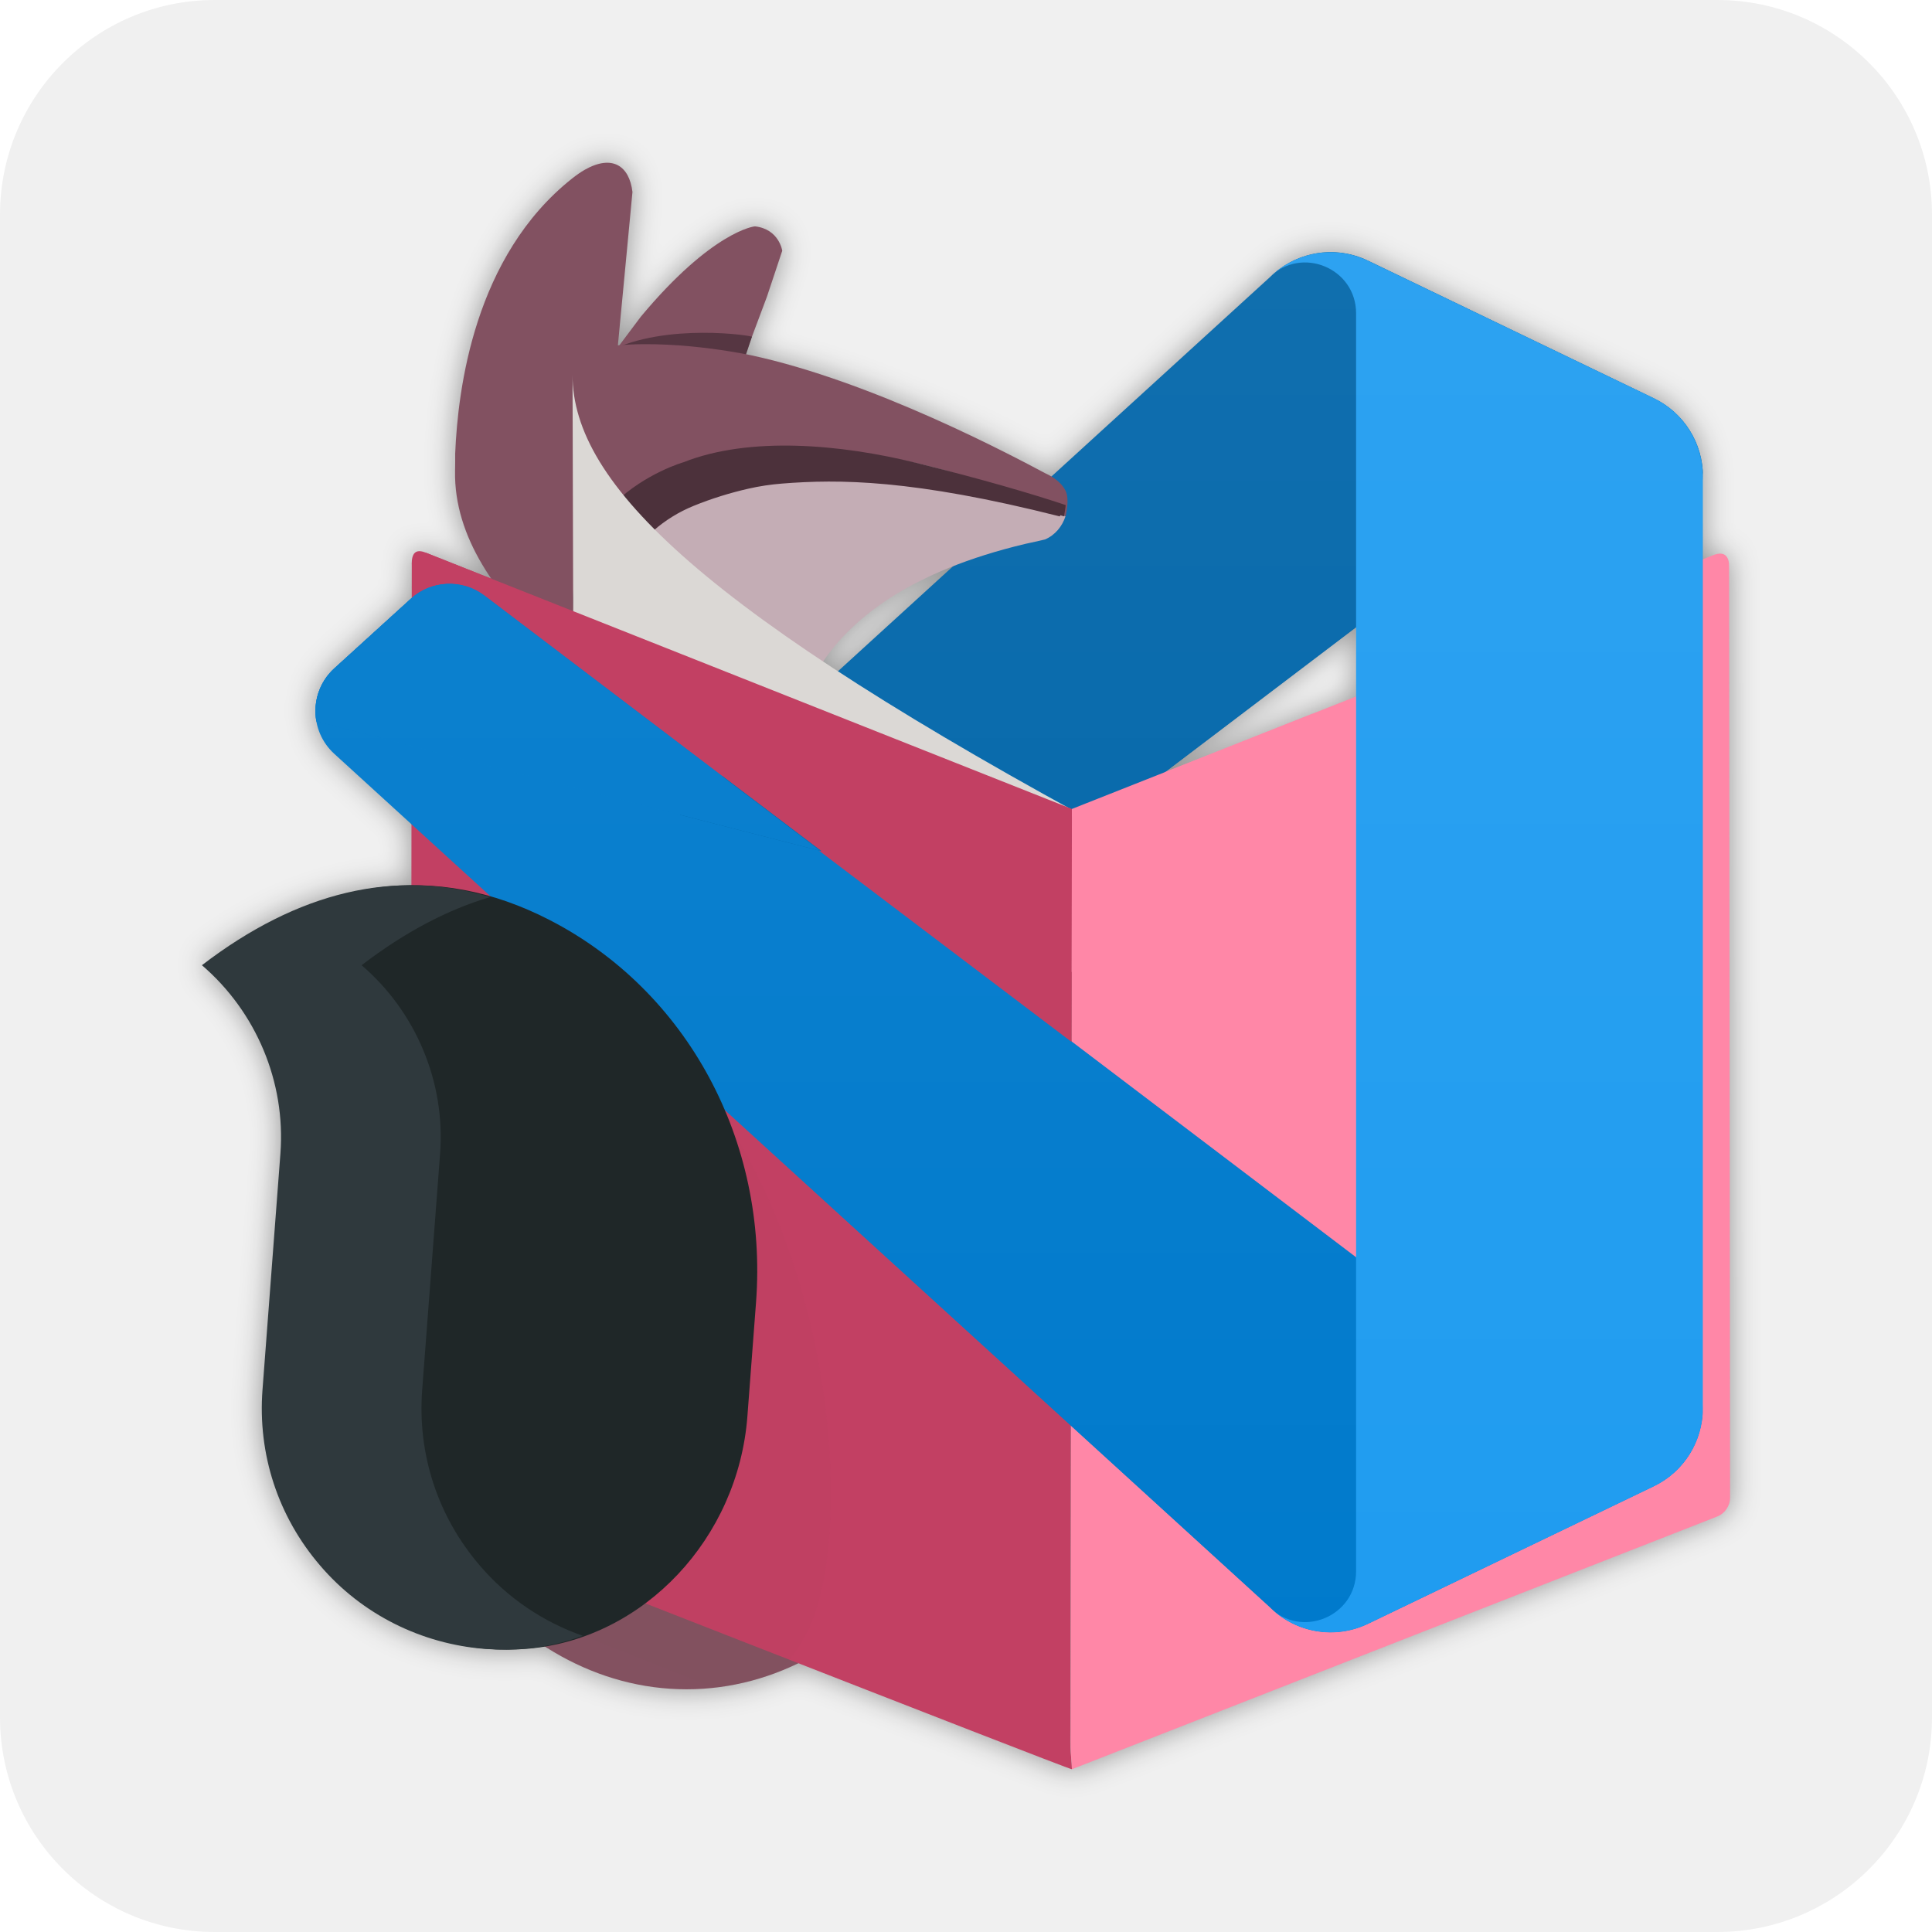
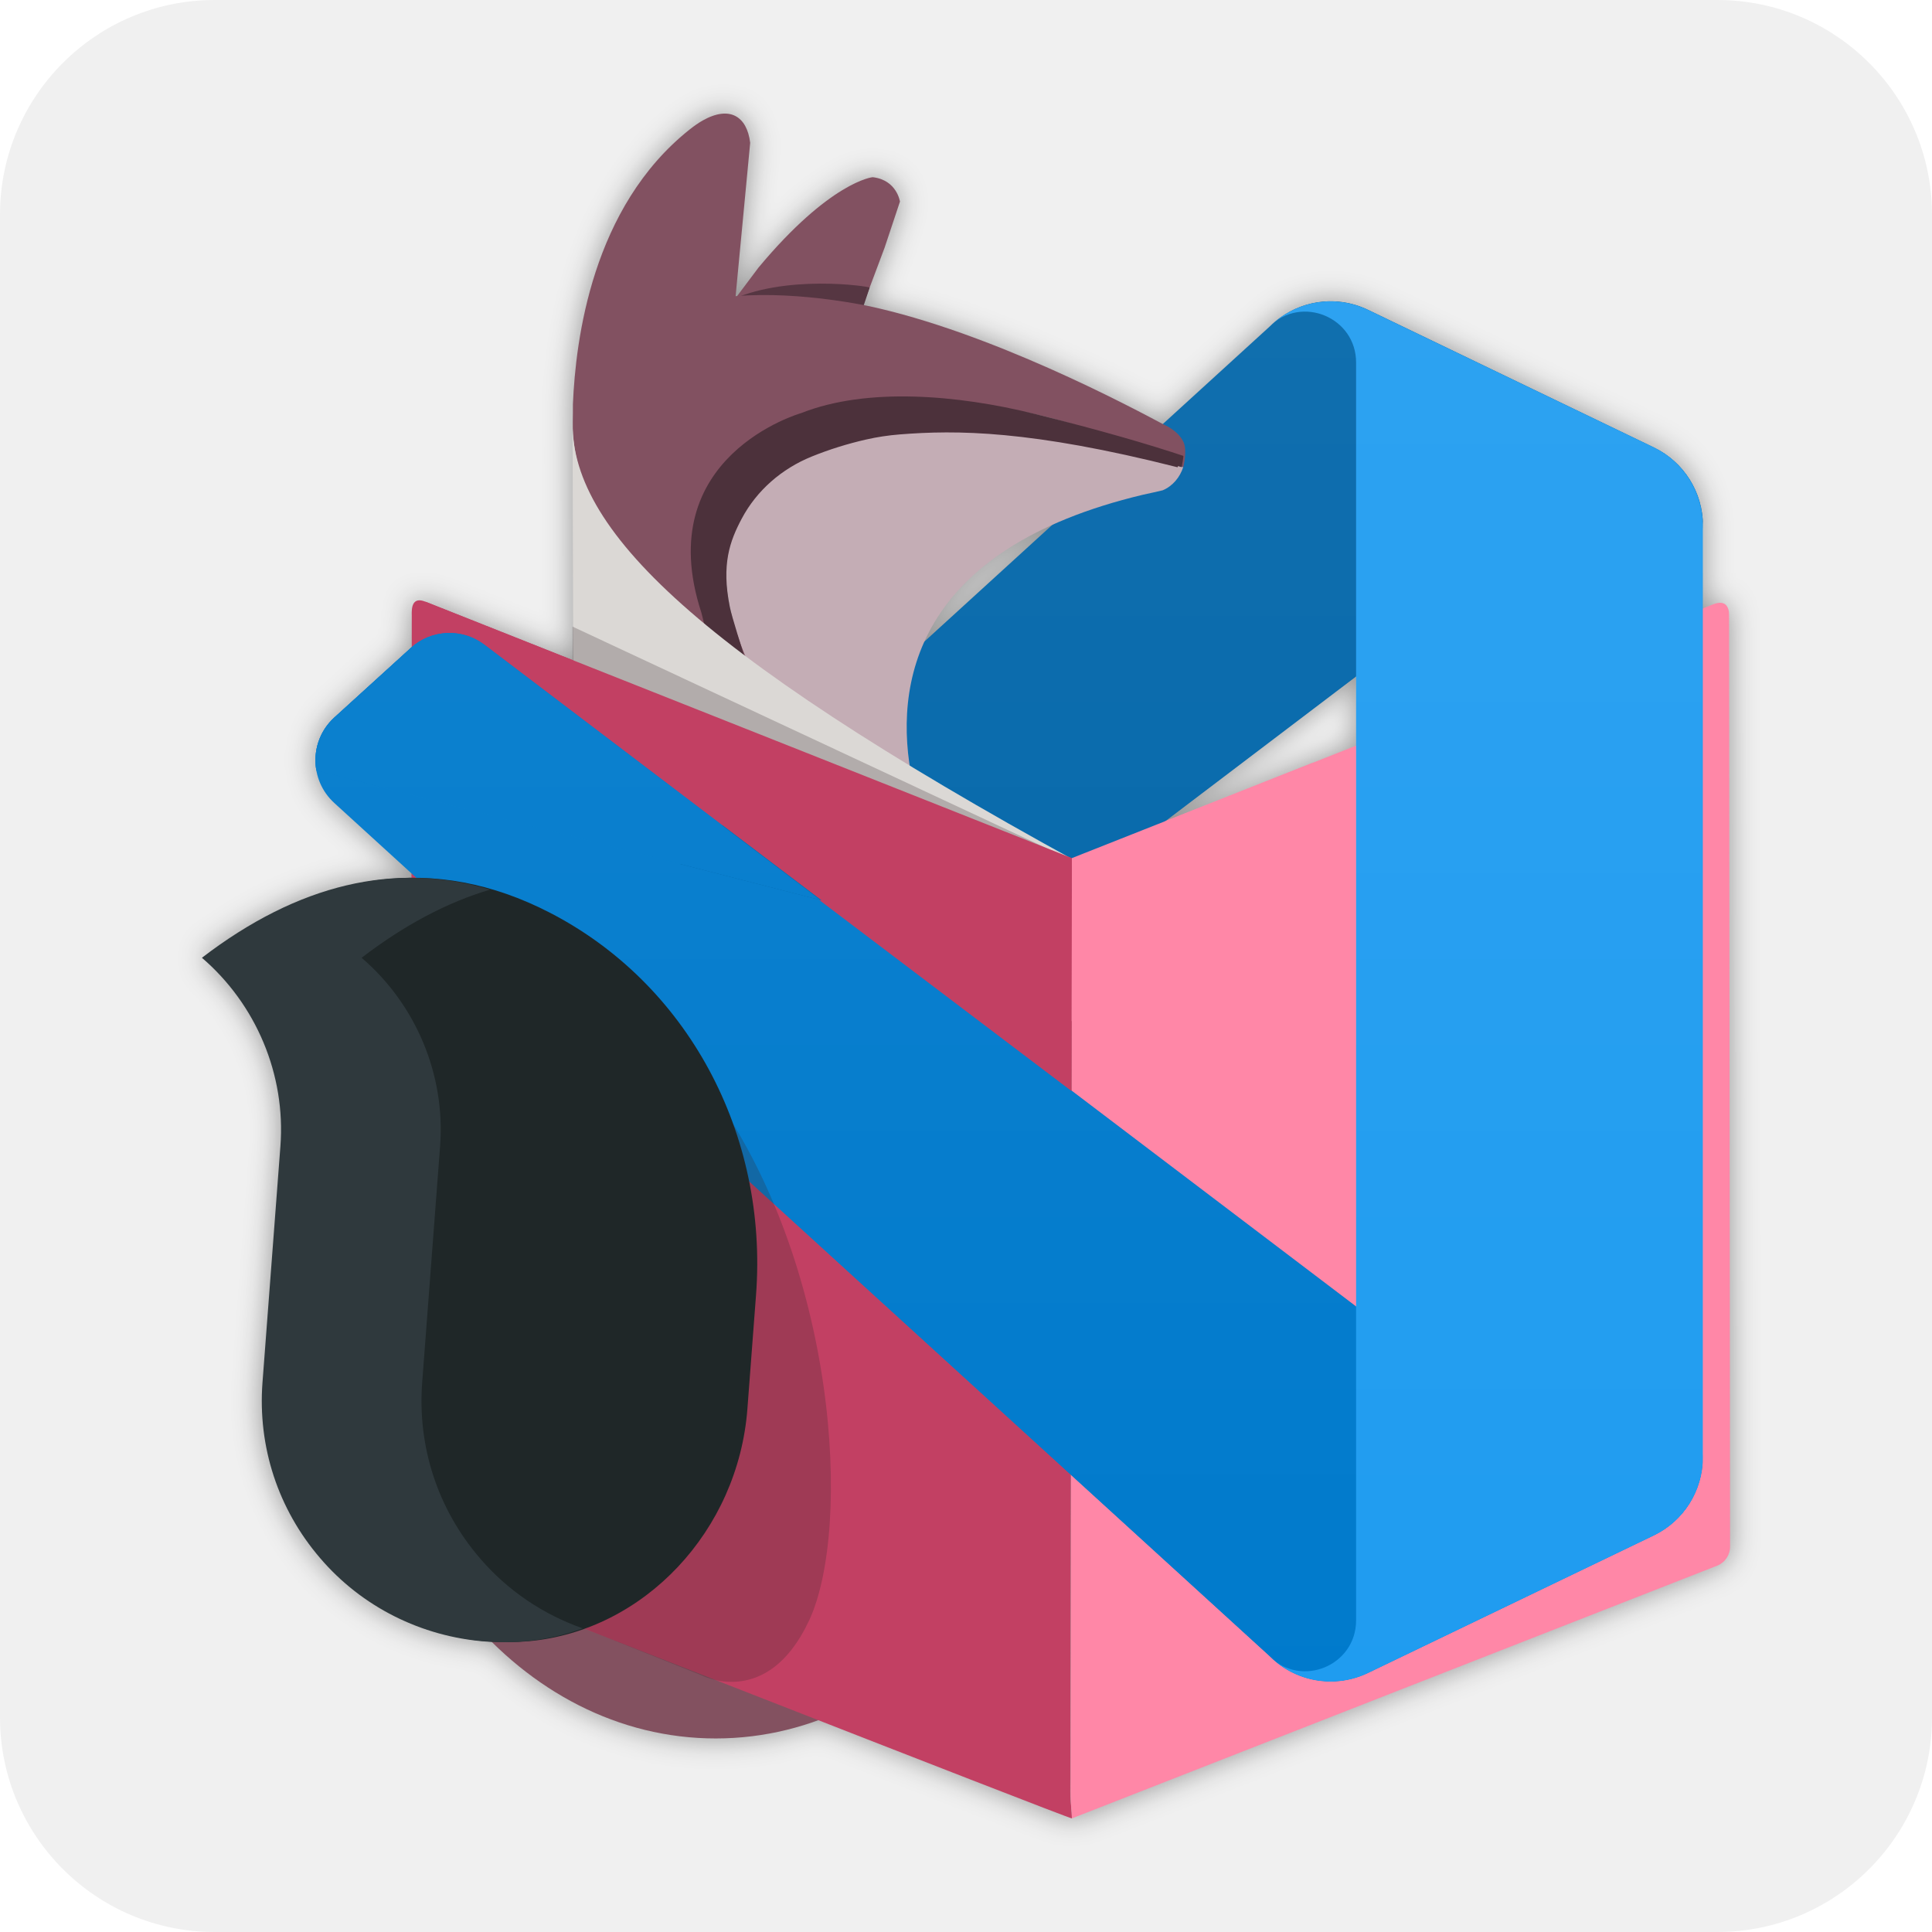
<svg xmlns="http://www.w3.org/2000/svg" style="isolation:isolate" viewBox="0 0 900 900" width="900pt" height="900pt">
  <defs>
-     <clipPath id="_clipPath_ap9R2BVKOREFni5WkpCKAlHxxoAqfHQL">
+     <clipPath id="_clipPath_8KFeWABChOHZPjlv3qodG5Gdh5XQL0vp">
      <rect width="900" height="900" />
    </clipPath>
  </defs>
-   <g clip-path="url(#_clipPath_ap9R2BVKOREFni5WkpCKAlHxxoAqfHQL)">
+   <g clip-path="url(#_clipPath_8KFeWABChOHZPjlv3qodG5Gdh5XQL0vp)">
    <path d=" M 100 0 L 800 0 C 855.192 0 900 44.808 900 100 L 900 800 C 900 855.192 855.192 900 800 900 L 100 900 C 44.808 900 0 855.192 0 800 L 0 100 C 0 44.808 44.808 0 100 0 Z " fill="rgb(240,240,240)" />
-     <g filter="url(#SgngVMVcM0vu4ZCb9ZFBMTcjgPuTyB6i)">
-       <ellipse vector-effect="non-scaling-stroke" cx="319.828" cy="590.366" rx="150.302" ry="196.569" fill="rgb(131,81,96)" />
+     <g filter="url(#kdDqDJaEg2CKHrvpe8uH99md10P5wGMh)">
+       <ellipse vector-effect="non-scaling-stroke" cx="333.408" cy="613.265" rx="163.882" ry="196.569" fill="rgb(131,81,96)" />
      <g>
+         <g />
        <g>
-           <g>
-             <clipPath id="_clipPath_Jkj6YakDEmfnB2Zt4nokVRXYOj5tVyho">
-               <path d=" M 274.57 278.953 L 538.908 278.953 L 538.908 404.682 L 274.57 404.682 L 274.57 278.953 Z " fill="rgb(255,255,255)" />
-             </clipPath>
-             <g clip-path="url(#_clipPath_Jkj6YakDEmfnB2Zt4nokVRXYOj5tVyho)">
-               <g style="opacity:0.25;">
-                 <g style="opacity:0.25;">
-                   <g opacity="0.25">
-                     <path d=" M 281.212 297.549 L 538.908 403.815 L 538.908 402.487 L 274.57 278.953 L 274.57 294.893 C 274.57 294.893 274.693 294.938 281.212 297.549 Z " fill="rgb(54,39,43)" />
-                   </g>
-                 </g>
-               </g>
-             </g>
-           </g>
+           <path d=" M 197.319 729.347 C 193.695 727.901 191.322 724.387 191.333 720.485 L 191.822 286.772 C 191.695 283.333 191.898 277.781 198.135 280.279 L 499.327 399.739 C 499.327 403.551 499.344 402.189 499.327 406.094 L 498.581 834.575 C 498.556 839.856 499.327 843.266 499.327 847.08 C 499.327 847.803 197.319 729.347 197.319 729.347 Z " fill="rgb(194,64,99)" />
        </g>
        <g>
-           <path d=" M 197.319 706.448 C 193.695 705.002 191.322 701.488 191.333 697.586 L 191.822 263.873 C 191.695 260.434 191.898 254.882 198.135 257.38 L 499.327 376.84 C 499.327 380.652 499.344 379.29 499.327 383.195 L 498.581 811.676 C 498.556 816.957 499.327 820.368 499.327 824.181 C 499.327 824.904 197.319 706.448 197.319 706.448 Z " fill="rgb(194,64,99)" />
-         </g>
-         <g>
-           <path d=" M 499.327 824.181 L 799.953 706.448 C 803.577 705.002 805.951 701.488 805.939 697.586 L 805.451 263.873 C 805.521 261.981 805.139 259.834 803.742 258.701 C 802.602 257.775 800.783 257.527 797.977 258.652 L 499.327 376.84 C 499.327 381.924 499.309 379.29 499.327 383.195 L 498.692 811.676 C 498.722 818.384 499.327 820.367 499.327 824.181 Z " fill="rgb(255,135,167)" />
+           <path d=" M 499.327 847.08 L 799.953 729.347 C 803.577 727.901 805.951 724.387 805.939 720.485 L 805.451 286.772 C 805.521 284.88 805.139 282.733 803.742 281.6 C 802.602 280.674 800.783 280.426 797.977 281.551 L 499.327 399.739 C 499.327 404.823 499.309 402.189 499.327 406.093 L 498.692 834.575 C 498.722 841.282 499.327 843.266 499.327 847.08 Z " fill="rgb(255,135,167)" />
        </g>
      </g>
-       <clipPath id="_clipPath_OHmHDGZUPluNk3aTiJtmCzBzxXxLLRaa">
-         <path d=" M 605.296 757.721 C 615.477 761.687 627.085 761.433 637.36 756.488 L 770.435 692.455 C 784.419 685.726 793.311 671.574 793.311 656.048 L 793.311 221.861 C 793.311 206.335 784.419 192.183 770.436 185.454 L 637.36 121.419 C 623.875 114.93 608.093 116.519 596.258 125.124 C 594.567 126.353 592.957 127.725 591.446 129.238 L 336.689 361.658 L 225.722 277.424 C 215.391 269.583 200.943 270.226 191.349 278.953 L 155.758 311.328 C 144.023 322.003 144.009 340.465 155.729 351.157 L 251.963 438.954 L 155.729 526.75 C 144.009 537.442 144.023 555.905 155.758 566.579 L 191.349 598.954 C 200.943 607.681 215.391 608.324 225.722 600.482 L 336.689 516.25 L 591.446 748.669 C 595.476 752.702 600.208 755.738 605.296 757.721 Z  M 631.819 292.221 L 438.517 438.954 L 631.819 585.685 L 631.819 292.221 Z " fill-rule="evenodd" fill="rgb(255,255,255)" />
+       <clipPath id="_clipPath_JKm3NdtL7EZUNqKUMUbxwXMNDvybBgMF">
+         <path d=" M 605.296 780.619 C 615.477 784.585 627.085 784.331 637.36 779.387 L 770.435 715.353 C 784.419 708.625 793.311 694.473 793.311 678.947 L 793.311 244.76 C 793.311 229.234 784.419 215.082 770.436 208.353 L 637.36 144.318 C 623.875 137.829 608.093 139.418 596.258 148.023 C 594.567 149.252 592.957 150.624 591.446 152.137 L 336.689 384.556 L 225.722 300.323 C 215.391 292.482 200.943 293.124 191.349 301.852 L 155.758 334.227 C 144.023 344.901 144.009 363.363 155.729 374.056 L 251.963 461.852 L 155.729 549.649 C 144.009 560.341 144.023 578.803 155.758 589.478 L 191.349 621.853 C 200.943 630.58 215.391 631.223 225.722 623.381 L 336.689 539.148 L 591.446 771.568 C 595.476 775.6 600.208 778.637 605.296 780.619 Z  M 631.819 315.12 L 438.517 461.852 L 631.819 608.584 L 631.819 315.12 Z " fill-rule="evenodd" fill="rgb(255,255,255)" />
      </clipPath>
-       <g clip-path="url(#_clipPath_OHmHDGZUPluNk3aTiJtmCzBzxXxLLRaa)">
+       <g clip-path="url(#_clipPath_JKm3NdtL7EZUNqKUMUbxwXMNDvybBgMF)">
        <g>
-           <path d=" M 770.439 185.554 L 637.259 121.43 C 621.843 114.008 603.421 117.139 591.323 129.237 L 155.342 526.75 C 143.615 537.441 143.628 555.904 155.371 566.579 L 190.983 598.954 C 200.583 607.681 215.04 608.323 225.376 600.482 L 750.399 202.189 C 768.013 188.827 793.311 201.39 793.311 223.499 L 793.311 221.953 C 793.311 206.433 784.421 192.286 770.439 185.554 Z " fill="rgb(0,101,169)" />
-           <g filter="url(#L6AIN0ch1B07lia93eQj1ip7MP7yzGVU)">
-             <path d=" M 770.439 692.352 L 637.259 756.476 C 621.843 763.899 603.421 760.767 591.323 748.669 L 155.342 351.157 C 143.615 340.465 143.628 322.002 155.371 311.327 L 190.983 278.952 C 200.583 270.225 215.04 269.582 225.376 277.423 L 750.399 675.716 C 768.013 689.079 793.311 676.516 793.311 654.408 L 793.311 655.954 C 793.311 671.472 784.421 685.619 770.439 692.352 Z " fill="rgb(0,122,204)" />
+           <path d=" M 770.439 208.453 L 637.259 144.329 C 621.843 136.907 603.421 140.038 591.323 152.136 L 155.342 549.649 C 143.615 560.34 143.628 578.803 155.371 589.477 L 190.983 621.853 C 200.583 630.58 215.04 631.222 225.376 623.381 L 750.399 225.088 C 768.013 211.726 793.311 224.289 793.311 246.398 L 793.311 244.851 C 793.311 229.332 784.421 215.185 770.439 208.453 Z " fill="rgb(0,101,169)" />
+           <g filter="url(#13aBLSZQuIe8JB8S1BvsMhBDDUYJ10iW)">
+             <path d=" M 770.439 715.251 L 637.259 779.374 C 621.843 786.798 603.421 783.666 591.323 771.568 L 155.342 374.056 C 143.615 363.363 143.628 344.901 155.371 334.226 L 190.983 301.851 C 200.583 293.124 215.04 292.481 225.376 300.322 L 750.399 698.615 C 768.013 711.978 793.311 699.415 793.311 677.307 L 793.311 678.853 C 793.311 694.371 784.421 708.518 770.439 715.251 Z " fill="rgb(0,122,204)" />
          </g>
          <defs>
-             <filter id="L6AIN0ch1B07lia93eQj1ip7MP7yzGVU" x="-200%" y="-200%" width="400%" height="400%" filterUnits="objectBoundingBox" color-interpolation-filters="sRGB">
+             <filter id="13aBLSZQuIe8JB8S1BvsMhBDDUYJ10iW" x="-200%" y="-200%" width="400%" height="400%" filterUnits="objectBoundingBox" color-interpolation-filters="sRGB">
              <feGaussianBlur in="SourceGraphic" stdDeviation="4.167" />
              <feOffset dx="0" dy="0" result="pf_100_offsetBlur" />
              <feFlood flood-color="#000000" flood-opacity="0" />
              <feComposite in2="pf_100_offsetBlur" operator="in" result="pf_100_dropShadow" />
              <feBlend in="SourceGraphic" in2="pf_100_dropShadow" mode="normal" />
            </filter>
          </defs>
-           <g filter="url(#rnx4sVoRZTzmLWW8jjUjcli2X2E5w1Cl)">
-             <path d=" M 637.265 756.487 C 621.845 763.906 603.422 760.767 591.323 748.668 C 606.23 763.576 631.72 753.018 631.72 731.935 L 631.72 145.97 C 631.72 124.888 606.23 114.329 591.323 129.237 C 603.422 117.138 621.845 114.002 637.265 121.418 L 770.422 185.454 C 784.413 192.182 793.311 206.335 793.311 221.86 L 793.311 656.048 C 793.311 671.573 784.413 685.725 770.421 692.454 L 637.265 756.487 Z " fill="rgb(31,156,240)" />
+           <g filter="url(#Gas8ljuDNorAJIBdCL9WdzcKWgjwOD3M)">
+             <path d=" M 637.265 779.386 C 621.845 786.804 603.422 783.666 591.323 771.567 C 606.23 786.475 631.72 775.916 631.72 754.834 L 631.72 168.869 C 631.72 147.786 606.23 137.228 591.323 152.136 C 603.422 140.037 621.845 136.901 637.265 144.317 L 770.422 208.353 C 784.413 215.081 793.311 229.233 793.311 244.759 L 793.311 678.946 C 793.311 694.472 784.413 708.624 770.421 715.353 L 637.265 779.386 Z " fill="rgb(31,156,240)" />
          </g>
          <defs>
-             <filter id="rnx4sVoRZTzmLWW8jjUjcli2X2E5w1Cl" x="-200%" y="-200%" width="400%" height="400%" filterUnits="objectBoundingBox" color-interpolation-filters="sRGB">
+             <filter id="Gas8ljuDNorAJIBdCL9WdzcKWgjwOD3M" x="-200%" y="-200%" width="400%" height="400%" filterUnits="objectBoundingBox" color-interpolation-filters="sRGB">
              <feGaussianBlur in="SourceGraphic" stdDeviation="4.167" />
              <feOffset dx="0" dy="0" result="pf_100_offsetBlur" />
              <feFlood flood-color="#000000" flood-opacity="0" />
              <feComposite in2="pf_100_offsetBlur" operator="in" result="pf_100_dropShadow" />
              <feBlend in="SourceGraphic" in2="pf_100_dropShadow" mode="normal" />
            </filter>
          </defs>
          <g style="opacity:0.25;">
            <g opacity="0.25">
-               <linearGradient id="_lgradient_2" x1="0.5" y1="-5.699666713425422e-9" x2="0.5" y2="1" gradientTransform="matrix(646.363,0,0,643.031,146.555,117.438)" gradientUnits="userSpaceOnUse">
+               <linearGradient id="_lgradient_6" x1="0.5" y1="-5.699666713425422e-9" x2="0.5" y2="1" gradientTransform="matrix(646.363,0,0,643.031,146.555,140.337)" gradientUnits="userSpaceOnUse">
                <stop offset="0%" stop-opacity="1" style="stop-color:rgb(255,255,255)" />
                <stop offset="100%" stop-opacity="0" style="stop-color:rgb(255,255,255)" />
              </linearGradient>
-               <path d=" M 604.903 757.721 C 615.084 761.686 626.692 761.432 636.967 756.488 L 770.042 692.455 C 784.026 685.726 792.918 671.574 792.918 656.048 L 792.918 221.861 C 792.918 206.335 784.026 192.182 770.043 185.454 L 636.967 121.419 C 623.483 114.93 607.7 116.519 595.865 125.123 C 594.174 126.353 592.564 127.725 591.053 129.237 L 336.296 361.657 L 225.329 277.424 C 214.999 269.582 200.55 270.226 190.956 278.952 L 155.365 311.327 C 143.63 322.003 143.617 340.465 155.336 351.157 L 251.57 438.953 L 155.336 526.75 C 143.617 537.442 143.63 555.904 155.365 566.579 L 190.956 598.954 C 200.55 607.681 214.999 608.323 225.329 600.482 L 336.296 516.249 L 591.053 748.669 C 595.083 752.701 599.815 755.738 604.903 757.721 Z  M 631.426 292.221 L 438.124 438.953 L 631.426 585.685 L 631.426 292.221 Z " fill-rule="evenodd" fill="url(#_lgradient_2)" />
+               <path d=" M 604.903 780.619 C 615.084 784.585 626.692 784.331 636.967 779.387 L 770.042 715.353 C 784.026 708.625 792.918 694.473 792.918 678.946 L 792.918 244.76 C 792.918 229.233 784.026 215.081 770.043 208.353 L 636.967 144.317 C 623.483 137.829 607.7 139.418 595.865 148.022 C 594.174 149.251 592.564 150.624 591.053 152.136 L 336.296 384.556 L 225.329 300.323 C 214.999 292.481 200.55 293.124 190.956 301.851 L 155.365 334.226 C 143.63 344.901 143.617 363.363 155.336 374.056 L 251.57 461.852 L 155.336 549.649 C 143.617 560.341 143.63 578.803 155.365 589.477 L 190.956 621.853 C 200.55 630.58 214.999 631.222 225.329 623.381 L 336.296 539.148 L 591.053 771.568 C 595.083 775.6 599.815 778.637 604.903 780.619 Z  M 631.426 315.12 L 438.124 461.852 L 631.426 608.584 L 631.426 315.12 Z " fill-rule="evenodd" fill="url(#_lgradient_6)" />
            </g>
          </g>
        </g>
      </g>
      <g>
        <g>
-           <path d=" M 298.47 147.589 C 331.678 107.739 351.515 105.309 351.819 105.458 C 362.97 106.801 364.399 116.807 364.399 116.807 L 357.252 138.246 L 342.299 178.142 C 326.655 175.533 281.857 172.497 278.539 174.156 L 298.47 147.589 Z " fill="rgb(130,81,97)" />
+           <path d=" M 353.308 124.69 C 386.515 84.841 406.353 82.411 406.657 82.559 C 417.807 83.903 419.237 93.908 419.237 93.908 L 412.09 115.347 L 397.136 155.243 C 381.493 152.635 336.695 149.598 333.376 151.257 L 353.308 124.69 Z " fill="rgb(130,81,97)" />
        </g>
        <g>
-           <path d=" M 346.284 168.843 C 346.284 168.843 347.612 164.857 350.268 156.888 C 350.448 156.351 310.419 150.247 283.853 163.529 C 283.853 163.529 323.702 160.872 346.284 168.843 Z " fill="rgb(86,54,66)" />
+           <path d=" M 401.122 145.944 C 401.122 145.944 402.45 141.958 405.106 133.989 C 405.286 133.452 365.256 127.348 338.691 140.63 C 338.691 140.63 378.54 137.974 401.122 145.944 Z " fill="rgb(86,54,66)" />
        </g>
        <g>
-           <path d=" M 287.837 160.873 L 294.627 89.417 C 293.151 77.189 285.181 71.874 272.444 79.063 C 270.621 80.092 268.369 81.678 266.495 83.166 C 220.943 119.3 213.308 181.164 212.048 211.251 C 212.068 212.365 212.033 218.219 211.986 219.319 C 210.795 281.751 293.963 328.125 317.06 350.823 C 312.273 341.902 276.468 311.806 271.898 289.72 C 268.388 272.755 271.937 259.013 277.46 248.63 C 284.48 235.433 296.22 225.351 310.075 219.738 C 345.952 205.202 381.159 207.642 411.372 212.678 C 457.962 220.442 494.466 239.556 496.311 240.533 C 496.36 240.559 496.384 240.573 496.384 240.573 C 496.35 240.556 498.44 232.726 496.384 228.617 C 493.728 223.303 487.824 220.943 486.91 220.456 C 472.181 212.637 406.625 177.593 349.471 165.41 C 352.926 166.186 318.389 158.215 287.837 160.873 Z " fill="rgb(130,81,97)" />
+           <path d=" M 342.675 137.974 L 349.464 66.518 C 347.989 54.29 340.019 48.976 327.282 56.165 C 325.459 57.193 323.207 58.779 321.332 60.267 C 275.781 96.401 268.146 158.266 266.885 188.352 C 266.906 189.466 266.871 195.321 266.824 196.42 C 265.633 258.852 348.801 305.226 371.898 327.925 C 367.11 319.003 331.305 288.907 326.735 266.821 C 323.225 249.857 326.775 236.114 332.297 225.731 C 339.318 212.534 351.057 202.452 364.913 196.839 C 400.79 182.303 435.996 184.743 466.209 189.779 C 512.8 197.543 549.304 216.657 551.148 217.634 C 551.198 217.66 551.222 217.674 551.222 217.674 C 551.188 217.657 553.277 209.827 551.222 205.719 C 548.565 200.405 542.661 198.044 541.747 197.557 C 527.019 189.738 461.462 154.694 404.309 142.511 C 407.763 143.287 373.226 135.316 342.675 137.974 Z " fill="rgb(130,81,97)" />
        </g>
        <g>
-           <path d=" M 419.342 224.633 C 389.129 219.597 358.129 219.653 322.251 234.189 C 308.397 239.802 296.064 251.544 289.044 264.74 C 283.52 275.123 281.196 285.735 285.181 305.661 C 288.35 321.506 295.808 337.54 302.45 348.167 C 329.69 370.791 339.286 367.87 370.193 386.688 C 360.914 341.752 371.219 278.632 477.744 253.332 C 477.849 253.307 486.455 251.445 486.795 251.3 C 491.532 249.292 494.826 245.16 496.335 240.546 C 495.286 239.987 466.473 232.487 419.342 224.633 Z " fill="rgb(196,173,181)" />
+           <path d=" M 474.179 201.734 C 443.967 196.698 412.966 196.754 377.089 211.29 C 363.235 216.903 350.902 228.645 343.881 241.841 C 338.358 252.224 336.034 262.836 340.018 282.762 C 343.188 298.607 350.645 314.641 357.288 325.268 C 384.527 347.892 394.123 344.971 425.031 363.79 C 415.752 318.853 426.057 255.733 532.582 230.433 C 532.687 230.408 541.293 228.546 541.633 228.401 C 546.37 226.393 549.663 222.261 551.172 217.647 C 550.123 217.088 521.311 209.589 474.179 201.734 Z " fill="rgb(196,173,181)" />
        </g>
        <g>
-           <path d=" M 496.385 235.259 C 480.445 229.945 457.863 223.304 426.894 215.641 C 391.614 206.912 349.18 203.146 318.389 215.335 C 318.389 215.335 247.988 235.259 271.897 308.317 L 275.883 324.256 C 275.883 324.256 283.808 324.253 292.515 330.412 C 291.134 326.203 285.986 309.939 285.131 305.646 C 281.16 285.709 285.171 274.921 290.675 264.533 C 297.671 251.328 309.372 241.239 323.181 235.623 C 331.54 232.222 340.038 229.61 348.536 227.666 C 353.715 226.481 358.97 225.691 364.267 225.27 C 390.631 223.174 425.125 223.204 493.728 240.572 L 493.914 240.013 C 495.055 240.342 495.625 240.52 495.625 240.52 C 495.675 240.547 496.598 235.33 496.385 235.259 Z " fill="rgb(76,49,59)" />
+           <path d=" M 551.222 212.36 C 535.283 207.046 512.701 200.405 481.732 192.742 C 446.452 184.013 404.018 180.247 373.227 192.436 C 373.227 192.436 302.826 212.36 326.735 285.418 L 330.721 301.357 C 330.721 301.357 338.645 301.354 347.353 307.513 C 345.972 303.305 340.824 287.04 339.969 282.747 C 335.997 262.81 340.008 252.022 345.513 241.634 C 352.509 228.429 364.21 218.34 378.018 212.724 C 386.378 209.323 394.876 206.711 403.373 204.767 C 408.553 203.582 413.808 202.792 419.105 202.372 C 445.469 200.275 479.963 200.305 548.566 217.673 L 548.751 217.114 C 549.893 217.443 550.463 217.621 550.463 217.621 C 550.513 217.648 551.436 212.431 551.222 212.36 Z " fill="rgb(76,49,59)" />
        </g>
      </g>
      <g>
        <g>
          <g>
-             <path d=" M 520.646 388.798 C 328.1 285.16 266.702 225.667 266.702 174.553 C 266.702 173.617 266.859 222.296 267.021 286.582 L 520.646 388.798 L 520.646 388.798 Z " fill="rgb(219,216,213)" />
+             <path d=" M 520.646 411.697 C 328.1 308.058 266.702 248.566 266.702 197.452 C 266.702 196.516 266.859 245.194 267.021 309.48 L 520.646 411.697 L 520.646 411.697 Z " fill="rgb(219,216,213)" />
          </g>
-           <path d=" M 198.034 257.343 C 198.065 257.352 198.1 257.366 198.135 257.38 L 499.327 376.84 C 499.327 380.652 499.344 379.29 499.327 383.195 L 499.149 485.342 L 198.034 257.343 L 198.034 257.343 Z " fill="rgb(194,64,99)" />
+           <g opacity="0.25">
+             <path d=" M 273.344 310.495 L 531.039 416.761 L 531.039 415.433 L 266.702 291.899 L 266.702 307.839 C 266.702 307.839 266.825 307.884 273.344 310.495 Z " fill="rgb(54,39,43)" />
+           </g>
+           <path d=" M 198.034 280.242 C 198.065 280.251 198.1 280.265 198.135 280.279 L 499.327 399.739 C 499.327 403.551 499.344 402.189 499.327 406.094 L 499.149 508.241 L 198.034 280.242 L 198.034 280.242 Z " fill="rgb(194,64,99)" />
        </g>
        <g>
-           <path d=" M 611.551 332.428 L 499.327 376.84 C 499.327 381.924 499.309 379.29 499.327 383.195 L 499.223 452.851 L 611.551 332.428 L 611.551 332.428 Z " fill="rgb(255,135,167)" />
+           <path d=" M 611.551 355.327 L 499.327 399.739 C 499.327 404.823 499.309 402.189 499.327 406.093 L 499.223 475.75 L 611.551 355.327 L 611.551 355.327 Z " fill="rgb(255,135,167)" />
        </g>
      </g>
      <g>
        <g>
          <g>
-             <g>
-               <clipPath id="_clipPath_OOeTBAhmQoYbhngnSgrx3nctgF9fVHY4">
-                 <path d=" M 272.5 509.65 L 387.074 509.65 L 387.074 786.935 L 272.5 786.935 L 272.5 509.65 Z " fill="rgb(255,255,255)" />
-               </clipPath>
-               <g clip-path="url(#_clipPath_OOeTBAhmQoYbhngnSgrx3nctgF9fVHY4)">
-                 <g style="opacity:0.25;">
-                   <g style="opacity:0.25;">
-                     <g opacity="0.25">
-                       <path d=" M 326.375 783.716 C 326.375 783.716 357.237 800.222 376.852 758.479 C 397.101 715.381 390.135 591.109 329.801 509.65 C 329.801 509.65 370.21 711.987 272.5 762.224 L 326.375 783.716 Z " fill="rgb(54,39,43)" />
-                     </g>
-                   </g>
-                 </g>
-               </g>
+             <g opacity="0.25">
+               <path d=" M 326.375 780.252 C 326.375 780.252 357.237 796.758 376.852 755.015 C 397.101 711.918 390.135 587.645 329.801 506.186 C 329.801 506.186 370.21 708.523 272.5 758.76 L 326.375 780.252 Z " fill="rgb(54,39,43)" />
            </g>
          </g>
          <g>
-             <path d=" M 131.958 537.39 L 123.614 647.431 C 121.339 677.415 130.867 706.474 150.436 729.26 C 169.879 752.047 197.737 765.886 227.445 768.139 C 233.717 768.614 240.07 768.571 246.448 767.989 C 300.129 763.091 343.859 716.567 348.166 659.775 L 352.185 606.77 C 357.899 531.426 320.087 461.443 255.854 428.483 C 203.035 401.362 149.087 408.495 95.389 449.631 C 120.631 471.285 134.486 504.049 131.958 537.39 Z " fill="rgb(31,39,40)" />
+             <path d=" M 131.958 533.927 L 123.614 643.967 C 121.339 673.951 130.867 703.01 150.436 725.797 C 169.879 748.584 197.737 762.422 227.445 764.675 C 233.717 765.151 240.07 765.107 246.448 764.526 C 300.129 759.627 343.859 713.104 348.166 656.311 L 352.185 603.307 C 357.899 527.963 320.087 457.979 255.854 425.02 C 203.035 397.898 149.087 405.032 95.389 446.168 C 120.631 467.821 134.486 500.586 131.958 533.927 Z " fill="rgb(31,39,40)" />
          </g>
          <g>
-             <path d=" M 223.493 729.261 C 203.925 706.473 194.398 677.414 196.671 647.43 L 205.016 537.391 C 207.544 504.048 193.69 471.284 168.448 449.632 C 188.397 434.348 208.381 423.768 228.329 417.885 C 183.935 404.657 138.91 415.273 94.061 449.632 C 119.303 471.284 133.158 504.048 130.629 537.391 L 122.285 647.43 C 120.011 677.414 129.538 706.473 149.107 729.261 C 168.551 752.046 196.409 765.886 226.117 768.139 C 232.388 768.615 238.741 768.571 245.12 767.989 C 254.237 767.156 263.056 765.099 271.455 762.018 C 253.042 755.551 236.407 744.394 223.493 729.261 Z " fill="rgb(47,57,61)" />
+             <path d=" M 223.493 725.797 C 203.925 703.01 194.398 673.95 196.671 643.966 L 205.016 533.927 C 207.544 500.585 193.69 467.82 168.448 446.168 C 188.397 430.885 208.381 420.305 228.329 414.421 C 183.935 401.193 138.91 411.809 94.061 446.168 C 119.303 467.82 133.158 500.585 130.629 533.927 L 122.285 643.966 C 120.011 673.95 129.538 703.01 149.107 725.797 C 168.551 748.583 196.409 762.423 226.117 764.676 C 232.388 765.151 238.741 765.108 245.12 764.525 C 254.237 763.693 263.056 761.635 271.455 758.555 C 253.042 752.087 236.407 740.93 223.493 725.797 Z " fill="rgb(47,57,61)" />
          </g>
        </g>
      </g>
-       <path d=" M 382.666 396.506 L 336.689 361.658 L 225.722 277.424 C 215.391 269.583 200.943 270.226 191.349 278.953 L 155.758 311.328 C 148.588 317.849 145.794 327.278 147.393 336.063" fill="rgb(9,126,207)" />
-       <clipPath id="_clipPath_Um8LIFv1LIRcpq05BOJPtxTAh1hiCE6p">
-         <path d=" M 382.666 396.506 L 336.689 361.658 L 225.722 277.424 C 215.391 269.583 200.943 270.226 191.349 278.953 L 155.758 311.328 C 148.588 317.849 145.794 327.278 147.393 336.063" fill="rgb(9,126,207)" />
+       <path d=" M 382.666 419.405 L 336.689 384.556 L 225.722 300.323 C 215.391 292.482 200.943 293.124 191.349 301.852 L 155.758 334.227 C 148.588 340.748 145.794 350.177 147.393 358.962" fill="rgb(9,126,207)" />
+       <clipPath id="_clipPath_BuK0cyYH2MX3wgqKuwXGqqTfRYRJD9jI">
+         <path d=" M 382.666 419.405 L 336.689 384.556 L 225.722 300.323 C 215.391 292.482 200.943 293.124 191.349 301.852 L 155.758 334.227 C 148.588 340.748 145.794 350.177 147.393 358.962" fill="rgb(9,126,207)" />
      </clipPath>
-       <g clip-path="url(#_clipPath_Um8LIFv1LIRcpq05BOJPtxTAh1hiCE6p)">
+       <g clip-path="url(#_clipPath_BuK0cyYH2MX3wgqKuwXGqqTfRYRJD9jI)">
        <g>
-           <path d=" M 770.439 185.554 L 637.259 121.43 C 621.843 114.008 603.421 117.139 591.323 129.237 L 155.342 526.75 C 143.615 537.441 143.628 555.904 155.371 566.579 L 190.983 598.954 C 200.583 607.681 215.04 608.323 225.376 600.482 L 750.399 202.189 C 768.013 188.827 793.311 201.39 793.311 223.499 L 793.311 221.953 C 793.311 206.433 784.421 192.286 770.439 185.554 Z " fill="rgb(0,101,169)" />
-           <g filter="url(#sVntqTw2TeadJ4KY2SWdievjBdnNrggj)">
-             <path d=" M 770.439 692.352 L 637.259 756.476 C 621.843 763.899 603.421 760.767 591.323 748.669 L 155.342 351.157 C 143.615 340.465 143.628 322.002 155.371 311.327 L 190.983 278.952 C 200.583 270.225 215.04 269.582 225.376 277.423 L 750.399 675.716 C 768.013 689.079 793.311 676.516 793.311 654.408 L 793.311 655.954 C 793.311 671.472 784.421 685.619 770.439 692.352 Z " fill="rgb(0,122,204)" />
+           <path d=" M 770.439 208.453 L 637.259 144.329 C 621.843 136.907 603.421 140.038 591.323 152.136 L 155.342 549.649 C 143.615 560.34 143.628 578.803 155.371 589.477 L 190.983 621.853 C 200.583 630.58 215.04 631.222 225.376 623.381 L 750.399 225.088 C 768.013 211.726 793.311 224.289 793.311 246.398 L 793.311 244.851 C 793.311 229.332 784.421 215.185 770.439 208.453 Z " fill="rgb(0,101,169)" />
+           <g filter="url(#BfmWizOoOk0MDieODwojwrsV3c3NWulO)">
+             <path d=" M 770.439 715.251 L 637.259 779.374 C 621.843 786.798 603.421 783.666 591.323 771.568 L 155.342 374.056 C 143.615 363.363 143.628 344.901 155.371 334.226 L 190.983 301.851 C 200.583 293.124 215.04 292.481 225.376 300.322 L 750.399 698.615 C 768.013 711.978 793.311 699.415 793.311 677.307 L 793.311 678.853 C 793.311 694.371 784.421 708.518 770.439 715.251 Z " fill="rgb(0,122,204)" />
          </g>
          <defs>
-             <filter id="sVntqTw2TeadJ4KY2SWdievjBdnNrggj" x="-200%" y="-200%" width="400%" height="400%" filterUnits="objectBoundingBox" color-interpolation-filters="sRGB">
+             <filter id="BfmWizOoOk0MDieODwojwrsV3c3NWulO" x="-200%" y="-200%" width="400%" height="400%" filterUnits="objectBoundingBox" color-interpolation-filters="sRGB">
              <feGaussianBlur in="SourceGraphic" stdDeviation="4.167" />
              <feOffset dx="0" dy="0" result="pf_100_offsetBlur" />
              <feFlood flood-color="#000000" flood-opacity="0" />
              <feComposite in2="pf_100_offsetBlur" operator="in" result="pf_100_dropShadow" />
              <feBlend in="SourceGraphic" in2="pf_100_dropShadow" mode="normal" />
            </filter>
          </defs>
          <g style="opacity:0.25;">
            <g opacity="0.25">
-               <linearGradient id="_lgradient_3" x1="0.5" y1="-5.699666713425422e-9" x2="0.5" y2="1" gradientTransform="matrix(646.363,0,0,643.031,146.555,117.438)" gradientUnits="userSpaceOnUse">
+               <linearGradient id="_lgradient_7" x1="0.5" y1="-5.699666713425422e-9" x2="0.5" y2="1" gradientTransform="matrix(646.363,0,0,643.031,146.555,140.337)" gradientUnits="userSpaceOnUse">
                <stop offset="0%" stop-opacity="1" style="stop-color:rgb(255,255,255)" />
                <stop offset="100%" stop-opacity="0" style="stop-color:rgb(255,255,255)" />
              </linearGradient>
-               <path d=" M 604.903 757.721 C 615.084 761.686 626.692 761.432 636.967 756.488 L 770.042 692.455 C 784.026 685.726 792.918 671.574 792.918 656.048 L 792.918 221.861 C 792.918 206.335 784.026 192.182 770.043 185.454 L 636.967 121.419 C 623.483 114.93 607.7 116.519 595.865 125.123 C 594.174 126.353 592.564 127.725 591.053 129.237 L 336.296 361.657 L 225.329 277.424 C 214.999 269.582 200.55 270.226 190.956 278.952 L 155.365 311.327 C 143.63 322.003 143.617 340.465 155.336 351.157 L 251.57 438.953 L 155.336 526.75 C 143.617 537.442 143.63 555.904 155.365 566.579 L 190.956 598.954 C 200.55 607.681 214.999 608.323 225.329 600.482 L 336.296 516.249 L 591.053 748.669 C 595.083 752.701 599.815 755.738 604.903 757.721 Z  M 631.426 292.221 L 438.124 438.953 L 631.426 585.685 L 631.426 292.221 Z " fill-rule="evenodd" fill="url(#_lgradient_3)" />
+               <path d=" M 604.903 780.619 C 615.084 784.585 626.692 784.331 636.967 779.387 L 770.042 715.354 C 784.026 708.625 792.918 694.473 792.918 678.946 L 792.918 244.76 C 792.918 229.233 784.026 215.081 770.043 208.353 L 636.967 144.317 C 623.483 137.829 607.7 139.418 595.865 148.022 C 594.174 149.251 592.564 150.624 591.053 152.136 L 336.296 384.556 L 225.329 300.323 C 214.999 292.481 200.55 293.124 190.956 301.851 L 155.365 334.226 C 143.63 344.901 143.617 363.363 155.336 374.056 L 251.57 461.852 L 155.336 549.649 C 143.617 560.341 143.63 578.803 155.365 589.477 L 190.956 621.853 C 200.55 630.58 214.999 631.222 225.329 623.381 L 336.296 539.148 L 591.053 771.568 C 595.083 775.6 599.815 778.637 604.903 780.619 Z  M 631.426 315.12 L 438.124 461.852 L 631.426 608.584 L 631.426 315.12 Z " fill-rule="evenodd" fill="url(#_lgradient_7)" />
            </g>
          </g>
        </g>
      </g>
    </g>
    <defs>
-       <filter id="SgngVMVcM0vu4ZCb9ZFBMTcjgPuTyB6i" x="-200%" y="-200%" width="400%" height="400%" filterUnits="objectBoundingBox" color-interpolation-filters="sRGB">
+       <filter id="kdDqDJaEg2CKHrvpe8uH99md10P5wGMh" x="-200%" y="-200%" width="400%" height="400%" filterUnits="objectBoundingBox" color-interpolation-filters="sRGB">
        <feGaussianBlur in="SourceGraphic" stdDeviation="6.44" />
        <feOffset dx="0" dy="0" result="pf_100_offsetBlur" />
        <feFlood flood-color="#000000" flood-opacity="0.39" />
        <feComposite in2="pf_100_offsetBlur" operator="in" result="pf_100_dropShadow" />
        <feBlend in="SourceGraphic" in2="pf_100_dropShadow" mode="normal" />
      </filter>
    </defs>
  </g>
</svg>
